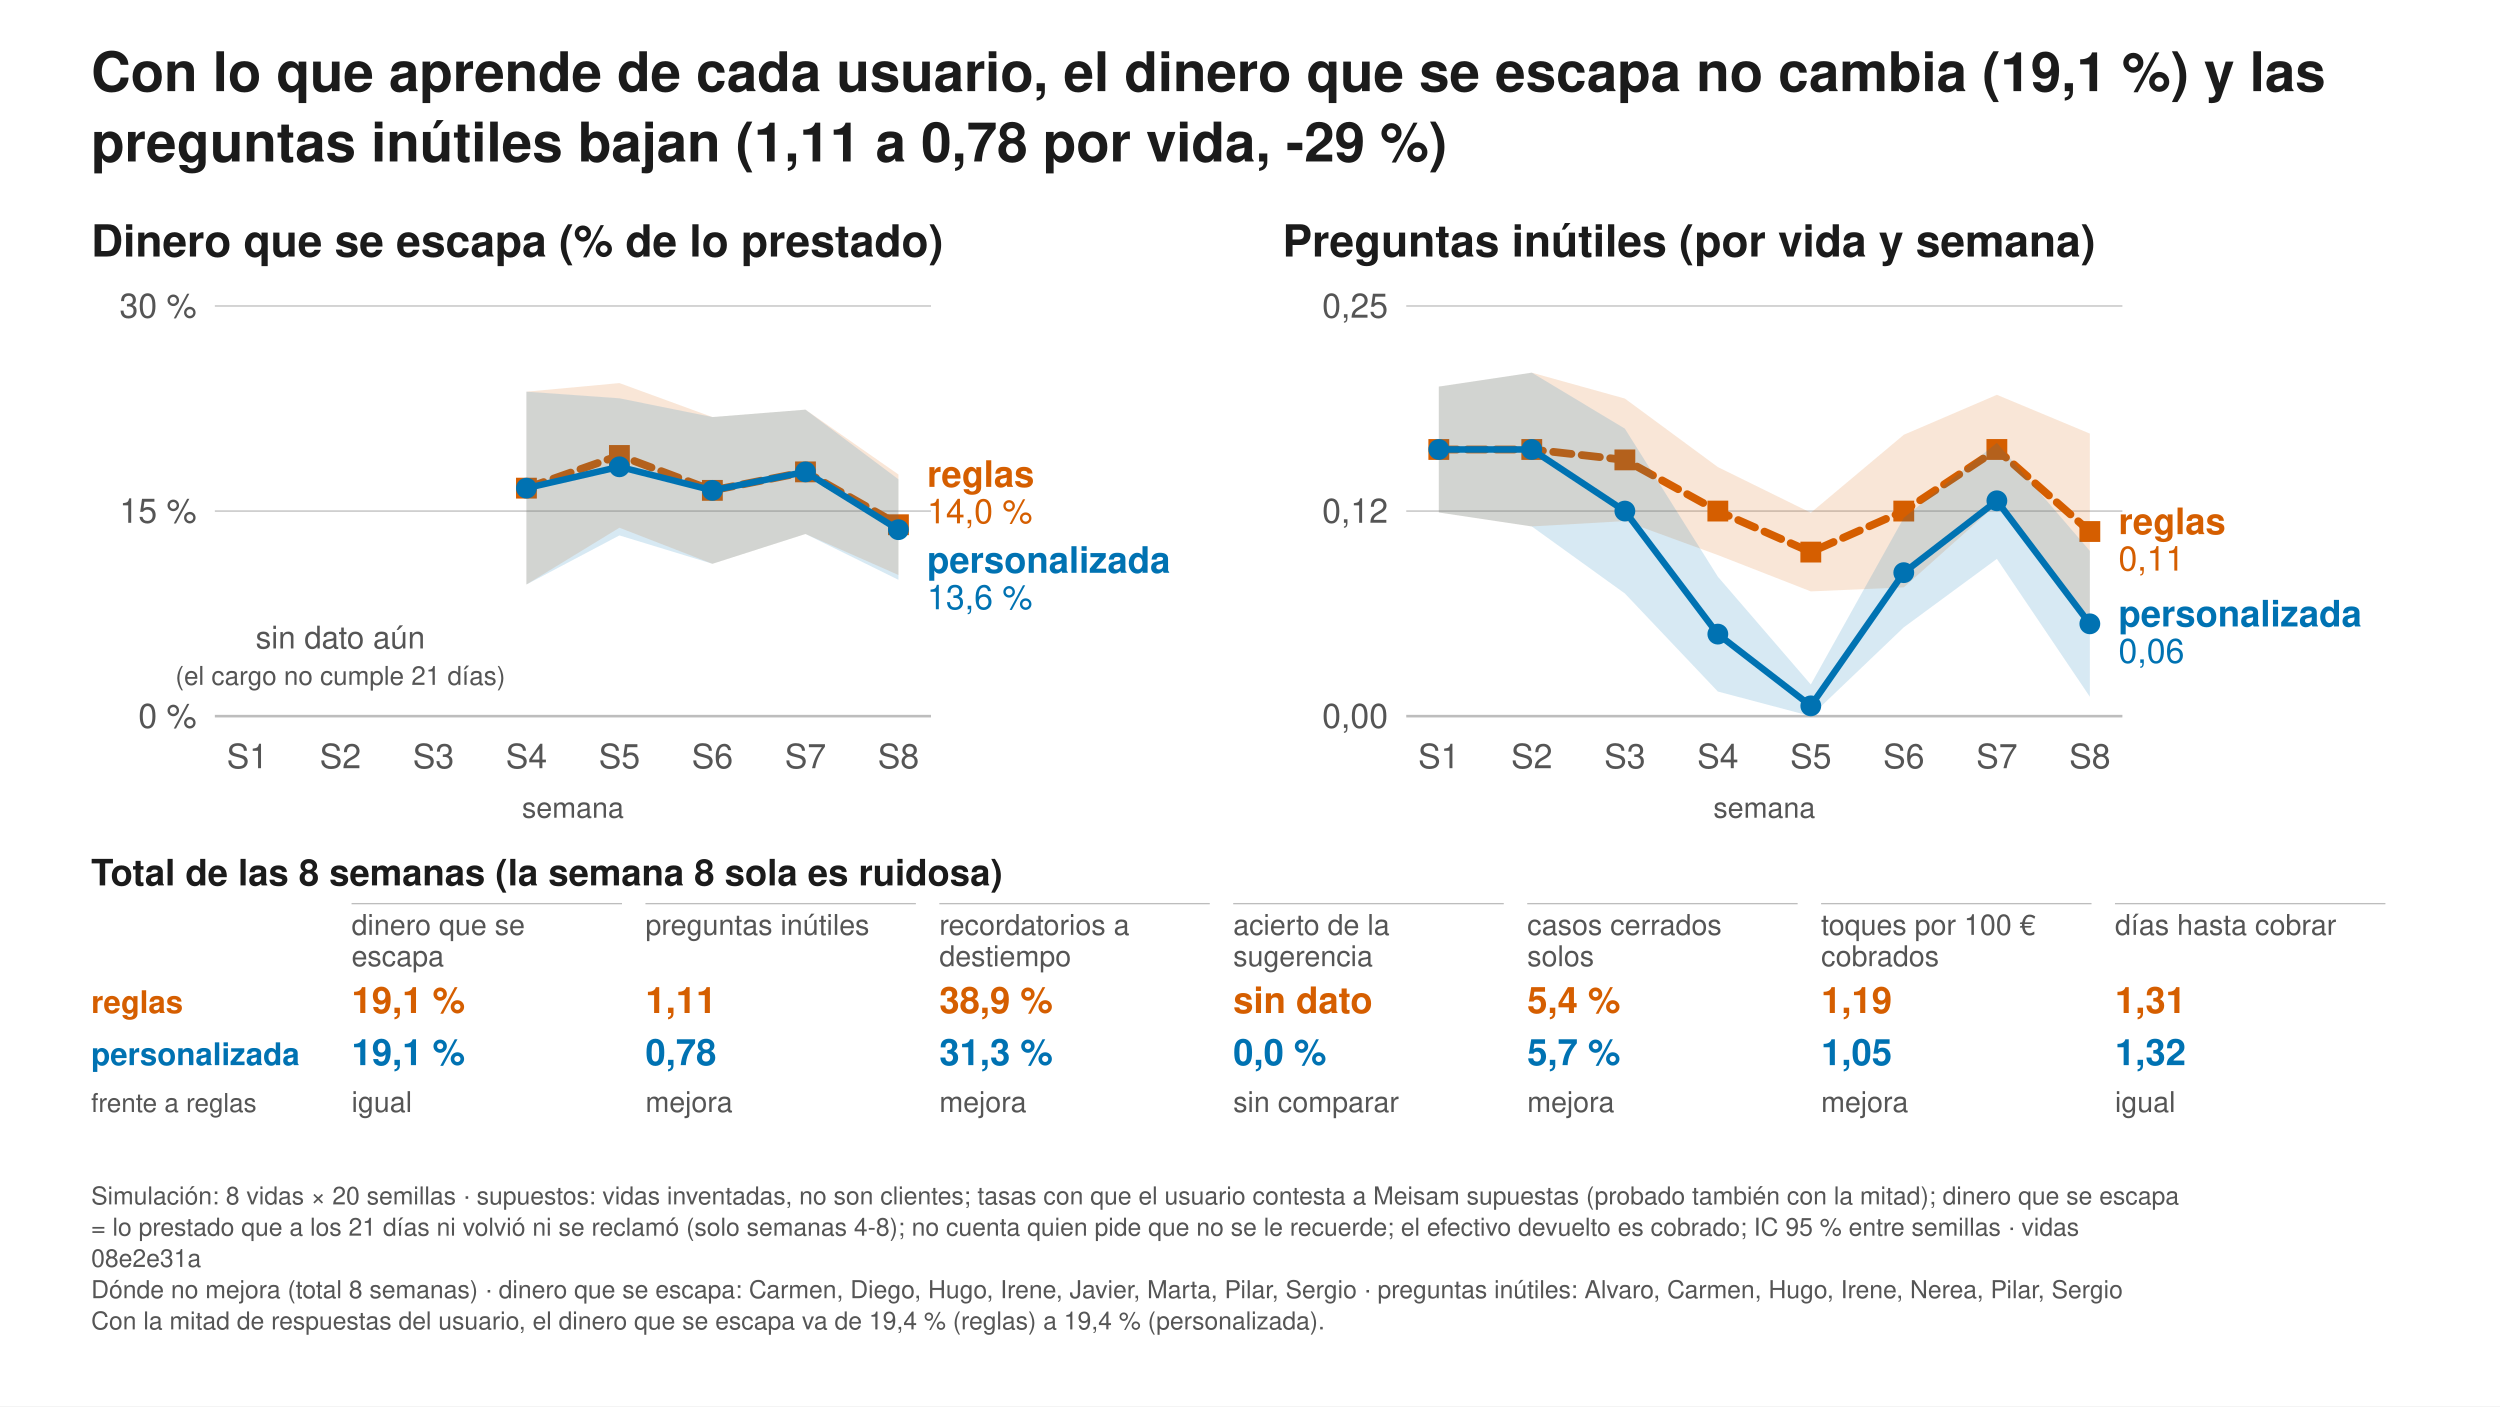
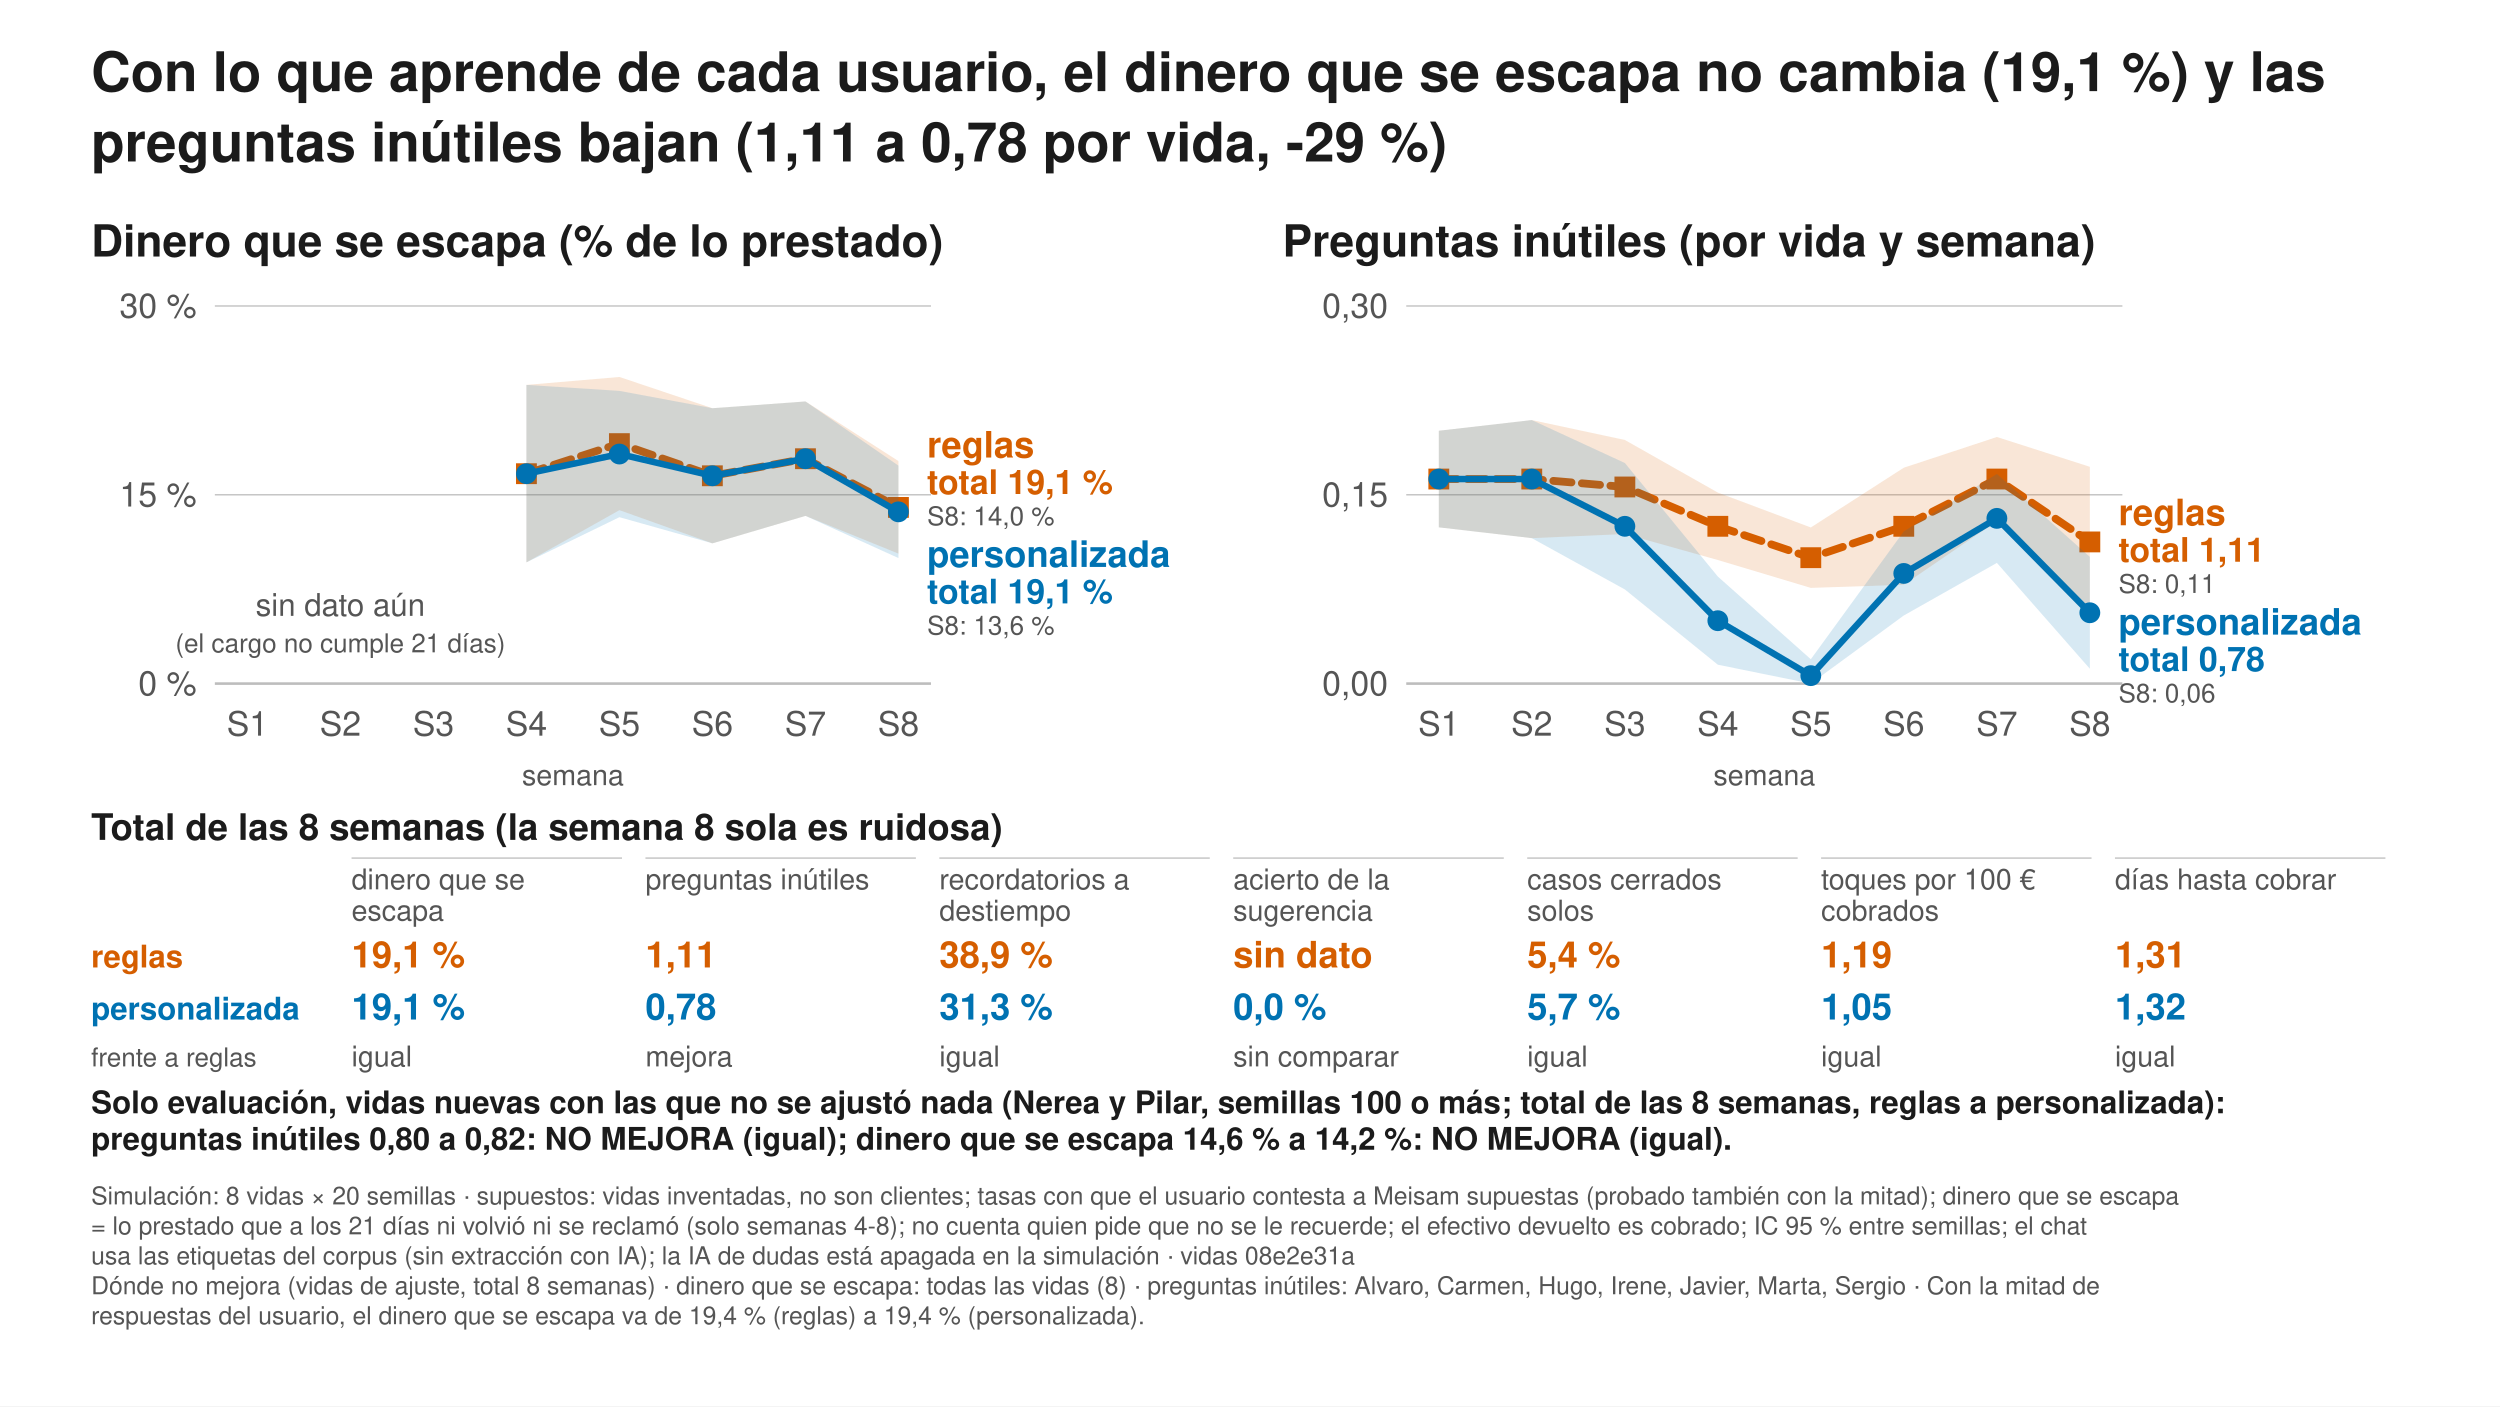
<svg xmlns="http://www.w3.org/2000/svg" width="1920" height="1080" viewBox="0 0 1920 1080" font-family="Segoe UI, Helvetica, Arial, sans-serif" role="img" aria-labelledby="t d">
  <rect width="1920" height="1080" fill="#ffffff" />
  <text x="70.0" y="70.0" font-size="42" font-weight="bold" fill="#1b1b1b" text-anchor="start">Con lo que aprende de cada usuario, el dinero que se escapa no cambia (19,1 %) y las</text>
  <text x="70.0" y="124.0" font-size="42" font-weight="bold" fill="#1b1b1b" text-anchor="start">preguntas inútiles bajan (1,11 a 0,78 por vida, -29 %)</text>
  <g id="panel-0">
    <text x="70.0" y="197.0" font-size="34" font-weight="bold" fill="#1b1b1b" text-anchor="start">Dinero que se escapa (% de lo prestado)</text>
    <clipPath id="recorte-0">
-       <rect x="160" y="231" width="560.0" height="323" />
+       <rect x="160" y="231" width="560.0" height="298" />
    </clipPath>
-     <line x1="165" y1="550.0" x2="715.0" y2="550.0" stroke="#bdbdbd" stroke-width="2" />
-     <text x="151.0" y="559.0" font-size="26" font-weight="normal" fill="#555555" text-anchor="end">0 %</text>
-     <line x1="165" y1="392.5" x2="715.0" y2="392.5" stroke="#bdbdbd" stroke-width="1" />
-     <text x="151.0" y="401.5" font-size="26" font-weight="normal" fill="#555555" text-anchor="end">15 %</text>
+     <line x1="165" y1="525.0" x2="715.0" y2="525.0" stroke="#bdbdbd" stroke-width="2" />
+     <text x="151.0" y="534.0" font-size="26" font-weight="normal" fill="#555555" text-anchor="end">0 %</text>
+     <line x1="165" y1="380.0" x2="715.0" y2="380.0" stroke="#bdbdbd" stroke-width="1" />
+     <text x="151.0" y="389.0" font-size="26" font-weight="normal" fill="#555555" text-anchor="end">15 %</text>
    <line x1="165" y1="235.0" x2="715.0" y2="235.0" stroke="#bdbdbd" stroke-width="1" />
    <text x="151.0" y="244.0" font-size="26" font-weight="normal" fill="#555555" text-anchor="end">30 %</text>
-     <text x="190.0" y="590.0" font-size="26" font-weight="normal" fill="#555555" text-anchor="middle">S1</text>
-     <text x="261.4" y="590.0" font-size="26" font-weight="normal" fill="#555555" text-anchor="middle">S2</text>
-     <text x="332.9" y="590.0" font-size="26" font-weight="normal" fill="#555555" text-anchor="middle">S3</text>
-     <text x="404.3" y="590.0" font-size="26" font-weight="normal" fill="#555555" text-anchor="middle">S4</text>
-     <text x="475.7" y="590.0" font-size="26" font-weight="normal" fill="#555555" text-anchor="middle">S5</text>
-     <text x="547.1" y="590.0" font-size="26" font-weight="normal" fill="#555555" text-anchor="middle">S6</text>
-     <text x="618.6" y="590.0" font-size="26" font-weight="normal" fill="#555555" text-anchor="middle">S7</text>
-     <text x="690.0" y="590.0" font-size="26" font-weight="normal" fill="#555555" text-anchor="middle">S8</text>
-     <text x="440.0" y="628.0" font-size="22" font-weight="normal" fill="#555555" text-anchor="middle">semana</text>
-     <text x="261.4" y="498.0" font-size="24" font-weight="normal" fill="#555555" text-anchor="middle">sin dato aún</text>
-     <text x="261.4" y="526.0" font-size="20" font-weight="normal" fill="#555555" text-anchor="middle">(el cargo no cumple 21 días)</text>
-     <polygon points="404.3,300.8 475.7,294.2 547.1,320.3 618.6,314.6 690.0,364.4 690.0,441.6 618.6,410.1 547.1,433.0 475.7,405.3 404.3,448.9" fill="#D55E00" fill-opacity="0.16" clip-path="url(#recorte-0)" />
-     <polyline points="404.3,374.9 475.7,349.8 547.1,376.6 618.6,362.4 690.0,403.0" fill="none" stroke="#D55E00" stroke-width="6" stroke-dasharray="14 8" stroke-linejoin="round" stroke-linecap="round" />
-     <rect x="396.3" y="366.9" width="16" height="16" fill="#D55E00" />
-     <rect x="467.7" y="341.8" width="16" height="16" fill="#D55E00" />
-     <rect x="539.1" y="368.6" width="16" height="16" fill="#D55E00" />
-     <rect x="610.6" y="354.4" width="16" height="16" fill="#D55E00" />
-     <rect x="682.0" y="395.0" width="16" height="16" fill="#D55E00" />
-     <polygon points="404.3,300.8 475.7,305.9 547.1,320.3 618.6,314.6 690.0,368.1 690.0,445.3 618.6,410.1 547.1,433.0 475.7,411.2 404.3,448.9" fill="#0072B2" fill-opacity="0.16" clip-path="url(#recorte-0)" />
-     <polyline points="404.3,374.9 475.7,358.5 547.1,376.6 618.6,362.4 690.0,406.8" fill="none" stroke="#0072B2" stroke-width="5" stroke-linejoin="round" stroke-linecap="round" />
-     <circle cx="404.3" cy="374.9" r="8" fill="#0072B2" />
-     <circle cx="475.7" cy="358.5" r="8" fill="#0072B2" />
-     <circle cx="547.1" cy="376.6" r="8" fill="#0072B2" />
-     <circle cx="618.6" cy="362.4" r="8" fill="#0072B2" />
-     <circle cx="690.0" cy="406.8" r="8" fill="#0072B2" />
-     <text x="712.0" y="373.9" font-size="28" font-weight="bold" fill="#D55E00" text-anchor="start">reglas</text>
-     <text x="712.0" y="401.9" font-size="26" font-weight="normal" fill="#D55E00" text-anchor="start">14,0 %</text>
-     <text x="712.0" y="439.9" font-size="28" font-weight="bold" fill="#0072B2" text-anchor="start">personalizada</text>
-     <text x="712.0" y="467.9" font-size="26" font-weight="normal" fill="#0072B2" text-anchor="start">13,6 %</text>
+     <text x="190.0" y="565.0" font-size="26" font-weight="normal" fill="#555555" text-anchor="middle">S1</text>
+     <text x="261.4" y="565.0" font-size="26" font-weight="normal" fill="#555555" text-anchor="middle">S2</text>
+     <text x="332.9" y="565.0" font-size="26" font-weight="normal" fill="#555555" text-anchor="middle">S3</text>
+     <text x="404.3" y="565.0" font-size="26" font-weight="normal" fill="#555555" text-anchor="middle">S4</text>
+     <text x="475.7" y="565.0" font-size="26" font-weight="normal" fill="#555555" text-anchor="middle">S5</text>
+     <text x="547.1" y="565.0" font-size="26" font-weight="normal" fill="#555555" text-anchor="middle">S6</text>
+     <text x="618.6" y="565.0" font-size="26" font-weight="normal" fill="#555555" text-anchor="middle">S7</text>
+     <text x="690.0" y="565.0" font-size="26" font-weight="normal" fill="#555555" text-anchor="middle">S8</text>
+     <text x="440.0" y="603.0" font-size="22" font-weight="normal" fill="#555555" text-anchor="middle">semana</text>
+     <text x="261.4" y="473.0" font-size="24" font-weight="normal" fill="#555555" text-anchor="middle">sin dato aún</text>
+     <text x="261.4" y="501.0" font-size="20" font-weight="normal" fill="#555555" text-anchor="middle">(el cargo no cumple 21 días)</text>
+     <polygon points="404.3,295.6 475.7,289.5 547.1,313.5 618.6,308.3 690.0,354.1 690.0,425.2 618.6,396.2 547.1,417.3 475.7,391.8 404.3,431.9" fill="#D55E00" fill-opacity="0.16" clip-path="url(#recorte-0)" />
+     <polyline points="404.3,363.8 475.7,340.7 547.1,365.4 618.6,352.3 690.0,389.7" fill="none" stroke="#D55E00" stroke-width="6" stroke-dasharray="14 8" stroke-linejoin="round" stroke-linecap="round" />
+     <rect x="396.3" y="355.8" width="16" height="16" fill="#D55E00" />
+     <rect x="467.7" y="332.7" width="16" height="16" fill="#D55E00" />
+     <rect x="539.1" y="357.4" width="16" height="16" fill="#D55E00" />
+     <rect x="610.6" y="344.3" width="16" height="16" fill="#D55E00" />
+     <rect x="682.0" y="381.7" width="16" height="16" fill="#D55E00" />
+     <polygon points="404.3,295.6 475.7,300.2 547.1,313.5 618.6,308.3 690.0,357.6 690.0,428.6 618.6,396.2 547.1,417.3 475.7,397.2 404.3,431.9" fill="#0072B2" fill-opacity="0.16" clip-path="url(#recorte-0)" />
+     <polyline points="404.3,363.8 475.7,348.7 547.1,365.4 618.6,352.3 690.0,393.1" fill="none" stroke="#0072B2" stroke-width="5" stroke-linejoin="round" stroke-linecap="round" />
+     <circle cx="404.3" cy="363.8" r="8" fill="#0072B2" />
+     <circle cx="475.7" cy="348.7" r="8" fill="#0072B2" />
+     <circle cx="547.1" cy="365.4" r="8" fill="#0072B2" />
+     <circle cx="618.6" cy="352.3" r="8" fill="#0072B2" />
+     <circle cx="690.0" cy="393.1" r="8" fill="#0072B2" />
+     <text x="712.0" y="351.4" font-size="28" font-weight="bold" fill="#D55E00" text-anchor="start">reglas</text>
+     <text x="712.0" y="379.4" font-size="26" font-weight="bold" fill="#D55E00" text-anchor="start">total 19,1 %</text>
+     <text x="712.0" y="403.4" font-size="20" font-weight="normal" fill="#555555" text-anchor="start">S8: 14,0 %</text>
+     <text x="712.0" y="435.4" font-size="28" font-weight="bold" fill="#0072B2" text-anchor="start">personalizada</text>
+     <text x="712.0" y="463.4" font-size="26" font-weight="bold" fill="#0072B2" text-anchor="start">total 19,1 %</text>
+     <text x="712.0" y="487.4" font-size="20" font-weight="normal" fill="#555555" text-anchor="start">S8: 13,6 %</text>
  </g>
  <g id="panel-1">
    <text x="985.0" y="197.0" font-size="34" font-weight="bold" fill="#1b1b1b" text-anchor="start">Preguntas inútiles (por vida y semana)</text>
    <clipPath id="recorte-1">
-       <rect x="1075.0" y="231" width="560.0" height="323" />
+       <rect x="1075.0" y="231" width="560.0" height="298" />
    </clipPath>
-     <line x1="1080.0" y1="550.0" x2="1630.0" y2="550.0" stroke="#bdbdbd" stroke-width="2" />
-     <text x="1066.0" y="559.0" font-size="26" font-weight="normal" fill="#555555" text-anchor="end">0,00</text>
-     <line x1="1080.0" y1="392.5" x2="1630.0" y2="392.5" stroke="#bdbdbd" stroke-width="1" />
-     <text x="1066.0" y="401.5" font-size="26" font-weight="normal" fill="#555555" text-anchor="end">0,12</text>
+     <line x1="1080.0" y1="525.0" x2="1630.0" y2="525.0" stroke="#bdbdbd" stroke-width="2" />
+     <text x="1066.0" y="534.0" font-size="26" font-weight="normal" fill="#555555" text-anchor="end">0,00</text>
+     <line x1="1080.0" y1="380.0" x2="1630.0" y2="380.0" stroke="#bdbdbd" stroke-width="1" />
+     <text x="1066.0" y="389.0" font-size="26" font-weight="normal" fill="#555555" text-anchor="end">0,15</text>
    <line x1="1080.0" y1="235.0" x2="1630.0" y2="235.0" stroke="#bdbdbd" stroke-width="1" />
-     <text x="1066.0" y="244.0" font-size="26" font-weight="normal" fill="#555555" text-anchor="end">0,25</text>
-     <text x="1105.0" y="590.0" font-size="26" font-weight="normal" fill="#555555" text-anchor="middle">S1</text>
-     <text x="1176.4" y="590.0" font-size="26" font-weight="normal" fill="#555555" text-anchor="middle">S2</text>
-     <text x="1247.9" y="590.0" font-size="26" font-weight="normal" fill="#555555" text-anchor="middle">S3</text>
-     <text x="1319.3" y="590.0" font-size="26" font-weight="normal" fill="#555555" text-anchor="middle">S4</text>
-     <text x="1390.7" y="590.0" font-size="26" font-weight="normal" fill="#555555" text-anchor="middle">S5</text>
-     <text x="1462.1" y="590.0" font-size="26" font-weight="normal" fill="#555555" text-anchor="middle">S6</text>
-     <text x="1533.6" y="590.0" font-size="26" font-weight="normal" fill="#555555" text-anchor="middle">S7</text>
-     <text x="1605.0" y="590.0" font-size="26" font-weight="normal" fill="#555555" text-anchor="middle">S8</text>
-     <text x="1355.0" y="628.0" font-size="22" font-weight="normal" fill="#555555" text-anchor="middle">semana</text>
-     <polygon points="1105.0,296.9 1176.4,286.2 1247.9,306.1 1319.3,358.7 1390.7,393.8 1462.1,333.9 1533.6,303.2 1605.0,333.0 1605.0,483.5 1533.6,387.3 1462.1,451.1 1390.7,454.2 1319.3,426.3 1247.9,400.2 1176.4,404.3 1105.0,393.6" fill="#D55E00" fill-opacity="0.16" clip-path="url(#recorte-1)" />
-     <polyline points="1105.0,345.2 1176.4,345.2 1247.9,353.2 1319.3,392.5 1390.7,424.0 1462.1,392.5 1533.6,345.2 1605.0,408.2" fill="none" stroke="#D55E00" stroke-width="6" stroke-dasharray="14 8" stroke-linejoin="round" stroke-linecap="round" />
-     <rect x="1097.0" y="337.2" width="16" height="16" fill="#D55E00" />
-     <rect x="1168.4" y="337.2" width="16" height="16" fill="#D55E00" />
-     <rect x="1239.9" y="345.2" width="16" height="16" fill="#D55E00" />
-     <rect x="1311.3" y="384.5" width="16" height="16" fill="#D55E00" />
-     <rect x="1382.7" y="416.0" width="16" height="16" fill="#D55E00" />
-     <rect x="1454.1" y="384.5" width="16" height="16" fill="#D55E00" />
-     <rect x="1525.6" y="337.2" width="16" height="16" fill="#D55E00" />
-     <rect x="1597.0" y="400.2" width="16" height="16" fill="#D55E00" />
-     <polygon points="1105.0,296.9 1176.4,286.2 1247.9,329.2 1319.3,442.9 1390.7,525.7 1462.1,397.7 1533.6,340.1 1605.0,423.1 1605.0,535.1 1533.6,429.2 1462.1,481.8 1390.7,550.0 1319.3,531.1 1247.9,455.8 1176.4,404.3 1105.0,393.6" fill="#0072B2" fill-opacity="0.16" clip-path="url(#recorte-1)" />
-     <polyline points="1105.0,345.2 1176.4,345.2 1247.9,392.5 1319.3,487.0 1390.7,542.1 1462.1,439.8 1533.6,384.6 1605.0,479.1" fill="none" stroke="#0072B2" stroke-width="5" stroke-linejoin="round" stroke-linecap="round" />
-     <circle cx="1105.0" cy="345.2" r="8" fill="#0072B2" />
-     <circle cx="1176.4" cy="345.2" r="8" fill="#0072B2" />
-     <circle cx="1247.9" cy="392.5" r="8" fill="#0072B2" />
-     <circle cx="1319.3" cy="487.0" r="8" fill="#0072B2" />
-     <circle cx="1390.7" cy="542.1" r="8" fill="#0072B2" />
-     <circle cx="1462.1" cy="439.8" r="8" fill="#0072B2" />
-     <circle cx="1533.6" cy="384.6" r="8" fill="#0072B2" />
-     <circle cx="1605.0" cy="479.1" r="8" fill="#0072B2" />
-     <text x="1627.0" y="410.2" font-size="28" font-weight="bold" fill="#D55E00" text-anchor="start">reglas</text>
-     <text x="1627.0" y="438.2" font-size="26" font-weight="normal" fill="#D55E00" text-anchor="start">0,11</text>
-     <text x="1627.0" y="481.1" font-size="28" font-weight="bold" fill="#0072B2" text-anchor="start">personalizada</text>
-     <text x="1627.0" y="509.1" font-size="26" font-weight="normal" fill="#0072B2" text-anchor="start">0,06</text>
+     <text x="1066.0" y="244.0" font-size="26" font-weight="normal" fill="#555555" text-anchor="end">0,30</text>
+     <text x="1105.0" y="565.0" font-size="26" font-weight="normal" fill="#555555" text-anchor="middle">S1</text>
+     <text x="1176.4" y="565.0" font-size="26" font-weight="normal" fill="#555555" text-anchor="middle">S2</text>
+     <text x="1247.9" y="565.0" font-size="26" font-weight="normal" fill="#555555" text-anchor="middle">S3</text>
+     <text x="1319.3" y="565.0" font-size="26" font-weight="normal" fill="#555555" text-anchor="middle">S4</text>
+     <text x="1390.7" y="565.0" font-size="26" font-weight="normal" fill="#555555" text-anchor="middle">S5</text>
+     <text x="1462.1" y="565.0" font-size="26" font-weight="normal" fill="#555555" text-anchor="middle">S6</text>
+     <text x="1533.6" y="565.0" font-size="26" font-weight="normal" fill="#555555" text-anchor="middle">S7</text>
+     <text x="1605.0" y="565.0" font-size="26" font-weight="normal" fill="#555555" text-anchor="middle">S8</text>
+     <text x="1355.0" y="603.0" font-size="22" font-weight="normal" fill="#555555" text-anchor="middle">semana</text>
+     <polygon points="1105.0,330.8 1176.4,322.6 1247.9,337.9 1319.3,378.3 1390.7,405.1 1462.1,359.2 1533.6,335.6 1605.0,358.5 1605.0,474.0 1533.6,400.2 1462.1,449.1 1390.7,451.5 1319.3,430.1 1247.9,410.1 1176.4,413.3 1105.0,405.0" fill="#D55E00" fill-opacity="0.16" clip-path="url(#recorte-1)" />
+     <polyline points="1105.0,367.9 1176.4,367.9 1247.9,374.0 1319.3,404.2 1390.7,428.3 1462.1,404.2 1533.6,367.9 1605.0,416.2" fill="none" stroke="#D55E00" stroke-width="6" stroke-dasharray="14 8" stroke-linejoin="round" stroke-linecap="round" />
+     <rect x="1097.0" y="359.9" width="16" height="16" fill="#D55E00" />
+     <rect x="1168.4" y="359.9" width="16" height="16" fill="#D55E00" />
+     <rect x="1239.9" y="366.0" width="16" height="16" fill="#D55E00" />
+     <rect x="1311.3" y="396.2" width="16" height="16" fill="#D55E00" />
+     <rect x="1382.7" y="420.3" width="16" height="16" fill="#D55E00" />
+     <rect x="1454.1" y="396.2" width="16" height="16" fill="#D55E00" />
+     <rect x="1525.6" y="359.9" width="16" height="16" fill="#D55E00" />
+     <rect x="1597.0" y="408.2" width="16" height="16" fill="#D55E00" />
+     <polygon points="1105.0,330.8 1176.4,322.6 1247.9,355.6 1319.3,442.8 1390.7,506.3 1462.1,408.1 1533.6,364.0 1605.0,427.7 1605.0,513.6 1533.6,432.3 1462.1,472.7 1390.7,525.0 1319.3,510.5 1247.9,452.7 1176.4,413.3 1105.0,405.0" fill="#0072B2" fill-opacity="0.16" clip-path="url(#recorte-1)" />
+     <polyline points="1105.0,367.9 1176.4,367.9 1247.9,404.2 1319.3,476.7 1390.7,518.9 1462.1,440.4 1533.6,398.1 1605.0,470.6" fill="none" stroke="#0072B2" stroke-width="5" stroke-linejoin="round" stroke-linecap="round" />
+     <circle cx="1105.0" cy="367.9" r="8" fill="#0072B2" />
+     <circle cx="1176.4" cy="367.9" r="8" fill="#0072B2" />
+     <circle cx="1247.9" cy="404.2" r="8" fill="#0072B2" />
+     <circle cx="1319.3" cy="476.7" r="8" fill="#0072B2" />
+     <circle cx="1390.7" cy="518.9" r="8" fill="#0072B2" />
+     <circle cx="1462.1" cy="440.4" r="8" fill="#0072B2" />
+     <circle cx="1533.6" cy="398.1" r="8" fill="#0072B2" />
+     <circle cx="1605.0" cy="470.6" r="8" fill="#0072B2" />
+     <text x="1627.0" y="403.4" font-size="28" font-weight="bold" fill="#D55E00" text-anchor="start">reglas</text>
+     <text x="1627.0" y="431.4" font-size="26" font-weight="bold" fill="#D55E00" text-anchor="start">total 1,11</text>
+     <text x="1627.0" y="455.4" font-size="20" font-weight="normal" fill="#555555" text-anchor="start">S8: 0,11</text>
+     <text x="1627.0" y="487.4" font-size="28" font-weight="bold" fill="#0072B2" text-anchor="start">personalizada</text>
+     <text x="1627.0" y="515.4" font-size="26" font-weight="bold" fill="#0072B2" text-anchor="start">total 0,78</text>
+     <text x="1627.0" y="539.4" font-size="20" font-weight="normal" fill="#555555" text-anchor="start">S8: 0,06</text>
  </g>
-   <text x="70.0" y="680.0" font-size="28" font-weight="bold" fill="#1b1b1b" text-anchor="start">Total de las 8 semanas (la semana 8 sola es ruidosa)</text>
-   <text x="70.0" y="778.0" font-size="24" font-weight="bold" fill="#D55E00" text-anchor="start">reglas</text>
-   <text x="70.0" y="818.0" font-size="24" font-weight="bold" fill="#0072B2" text-anchor="start">personalizada</text>
-   <text x="70.0" y="854.0" font-size="20" font-weight="normal" fill="#555555" text-anchor="start">frente a reglas</text>
-   <line x1="270.0" y1="694" x2="477.7" y2="694" stroke="#bdbdbd" stroke-width="1" />
-   <text x="270.0" y="718.0" font-size="22" font-weight="normal" fill="#555555" text-anchor="start">dinero que se</text>
-   <text x="270.0" y="742.0" font-size="22" font-weight="normal" fill="#555555" text-anchor="start">escapa</text>
-   <text x="270.0" y="778.0" font-size="28" font-weight="bold" fill="#D55E00" text-anchor="start">19,1 %</text>
-   <text x="270.0" y="818.0" font-size="28" font-weight="bold" fill="#0072B2" text-anchor="start">19,1 %</text>
-   <text x="270.0" y="854.0" font-size="22" font-weight="normal" fill="#555555" text-anchor="start">igual</text>
-   <line x1="495.7" y1="694" x2="703.4" y2="694" stroke="#bdbdbd" stroke-width="1" />
-   <text x="495.7" y="718.0" font-size="22" font-weight="normal" fill="#555555" text-anchor="start">preguntas inútiles</text>
-   <text x="495.7" y="778.0" font-size="28" font-weight="bold" fill="#D55E00" text-anchor="start">1,11</text>
-   <text x="495.7" y="818.0" font-size="28" font-weight="bold" fill="#0072B2" text-anchor="start">0,78</text>
-   <text x="495.7" y="854.0" font-size="22" font-weight="normal" fill="#555555" text-anchor="start">mejora</text>
-   <line x1="721.4" y1="694" x2="929.1" y2="694" stroke="#bdbdbd" stroke-width="1" />
-   <text x="721.4" y="718.0" font-size="22" font-weight="normal" fill="#555555" text-anchor="start">recordatorios a</text>
-   <text x="721.4" y="742.0" font-size="22" font-weight="normal" fill="#555555" text-anchor="start">destiempo</text>
-   <text x="721.4" y="778.0" font-size="28" font-weight="bold" fill="#D55E00" text-anchor="start">38,9 %</text>
-   <text x="721.4" y="818.0" font-size="28" font-weight="bold" fill="#0072B2" text-anchor="start">31,3 %</text>
-   <text x="721.4" y="854.0" font-size="22" font-weight="normal" fill="#555555" text-anchor="start">mejora</text>
-   <line x1="947.1" y1="694" x2="1154.9" y2="694" stroke="#bdbdbd" stroke-width="1" />
-   <text x="947.1" y="718.0" font-size="22" font-weight="normal" fill="#555555" text-anchor="start">acierto de la</text>
-   <text x="947.1" y="742.0" font-size="22" font-weight="normal" fill="#555555" text-anchor="start">sugerencia</text>
-   <text x="947.1" y="778.0" font-size="28" font-weight="bold" fill="#D55E00" text-anchor="start">sin dato</text>
-   <text x="947.1" y="818.0" font-size="28" font-weight="bold" fill="#0072B2" text-anchor="start">0,0 %</text>
-   <text x="947.1" y="854.0" font-size="22" font-weight="normal" fill="#555555" text-anchor="start">sin comparar</text>
-   <line x1="1172.9" y1="694" x2="1380.6" y2="694" stroke="#bdbdbd" stroke-width="1" />
-   <text x="1172.9" y="718.0" font-size="22" font-weight="normal" fill="#555555" text-anchor="start">casos cerrados</text>
-   <text x="1172.9" y="742.0" font-size="22" font-weight="normal" fill="#555555" text-anchor="start">solos</text>
-   <text x="1172.9" y="778.0" font-size="28" font-weight="bold" fill="#D55E00" text-anchor="start">5,4 %</text>
-   <text x="1172.9" y="818.0" font-size="28" font-weight="bold" fill="#0072B2" text-anchor="start">5,7 %</text>
-   <text x="1172.9" y="854.0" font-size="22" font-weight="normal" fill="#555555" text-anchor="start">mejora</text>
-   <line x1="1398.6" y1="694" x2="1606.3" y2="694" stroke="#bdbdbd" stroke-width="1" />
-   <text x="1398.6" y="718.0" font-size="22" font-weight="normal" fill="#555555" text-anchor="start">toques por 100 €</text>
-   <text x="1398.6" y="742.0" font-size="22" font-weight="normal" fill="#555555" text-anchor="start">cobrados</text>
-   <text x="1398.6" y="778.0" font-size="28" font-weight="bold" fill="#D55E00" text-anchor="start">1,19</text>
-   <text x="1398.6" y="818.0" font-size="28" font-weight="bold" fill="#0072B2" text-anchor="start">1,05</text>
-   <text x="1398.6" y="854.0" font-size="22" font-weight="normal" fill="#555555" text-anchor="start">mejora</text>
-   <line x1="1624.3" y1="694" x2="1832.0" y2="694" stroke="#bdbdbd" stroke-width="1" />
-   <text x="1624.3" y="718.0" font-size="22" font-weight="normal" fill="#555555" text-anchor="start">días hasta cobrar</text>
-   <text x="1624.3" y="778.0" font-size="28" font-weight="bold" fill="#D55E00" text-anchor="start">1,31</text>
-   <text x="1624.3" y="818.0" font-size="28" font-weight="bold" fill="#0072B2" text-anchor="start">1,32</text>
-   <text x="1624.3" y="854.0" font-size="22" font-weight="normal" fill="#555555" text-anchor="start">igual</text>
+   <text x="70.0" y="645.0" font-size="28" font-weight="bold" fill="#1b1b1b" text-anchor="start">Total de las 8 semanas (la semana 8 sola es ruidosa)</text>
+   <text x="70.0" y="743.0" font-size="24" font-weight="bold" fill="#D55E00" text-anchor="start">reglas</text>
+   <text x="70.0" y="783.0" font-size="24" font-weight="bold" fill="#0072B2" text-anchor="start">personalizada</text>
+   <text x="70.0" y="819.0" font-size="20" font-weight="normal" fill="#555555" text-anchor="start">frente a reglas</text>
+   <line x1="270.0" y1="659" x2="477.7" y2="659" stroke="#bdbdbd" stroke-width="1" />
+   <text x="270.0" y="683.0" font-size="22" font-weight="normal" fill="#555555" text-anchor="start">dinero que se</text>
+   <text x="270.0" y="707.0" font-size="22" font-weight="normal" fill="#555555" text-anchor="start">escapa</text>
+   <text x="270.0" y="743.0" font-size="28" font-weight="bold" fill="#D55E00" text-anchor="start">19,1 %</text>
+   <text x="270.0" y="783.0" font-size="28" font-weight="bold" fill="#0072B2" text-anchor="start">19,1 %</text>
+   <text x="270.0" y="819.0" font-size="22" font-weight="normal" fill="#555555" text-anchor="start">igual</text>
+   <line x1="495.7" y1="659" x2="703.4" y2="659" stroke="#bdbdbd" stroke-width="1" />
+   <text x="495.7" y="683.0" font-size="22" font-weight="normal" fill="#555555" text-anchor="start">preguntas inútiles</text>
+   <text x="495.7" y="743.0" font-size="28" font-weight="bold" fill="#D55E00" text-anchor="start">1,11</text>
+   <text x="495.7" y="783.0" font-size="28" font-weight="bold" fill="#0072B2" text-anchor="start">0,78</text>
+   <text x="495.7" y="819.0" font-size="22" font-weight="normal" fill="#555555" text-anchor="start">mejora</text>
+   <line x1="721.4" y1="659" x2="929.1" y2="659" stroke="#bdbdbd" stroke-width="1" />
+   <text x="721.4" y="683.0" font-size="22" font-weight="normal" fill="#555555" text-anchor="start">recordatorios a</text>
+   <text x="721.4" y="707.0" font-size="22" font-weight="normal" fill="#555555" text-anchor="start">destiempo</text>
+   <text x="721.4" y="743.0" font-size="28" font-weight="bold" fill="#D55E00" text-anchor="start">38,9 %</text>
+   <text x="721.4" y="783.0" font-size="28" font-weight="bold" fill="#0072B2" text-anchor="start">31,3 %</text>
+   <text x="721.4" y="819.0" font-size="22" font-weight="normal" fill="#555555" text-anchor="start">igual</text>
+   <line x1="947.1" y1="659" x2="1154.9" y2="659" stroke="#bdbdbd" stroke-width="1" />
+   <text x="947.1" y="683.0" font-size="22" font-weight="normal" fill="#555555" text-anchor="start">acierto de la</text>
+   <text x="947.1" y="707.0" font-size="22" font-weight="normal" fill="#555555" text-anchor="start">sugerencia</text>
+   <text x="947.1" y="743.0" font-size="28" font-weight="bold" fill="#D55E00" text-anchor="start">sin dato</text>
+   <text x="947.1" y="783.0" font-size="28" font-weight="bold" fill="#0072B2" text-anchor="start">0,0 %</text>
+   <text x="947.1" y="819.0" font-size="22" font-weight="normal" fill="#555555" text-anchor="start">sin comparar</text>
+   <line x1="1172.9" y1="659" x2="1380.6" y2="659" stroke="#bdbdbd" stroke-width="1" />
+   <text x="1172.9" y="683.0" font-size="22" font-weight="normal" fill="#555555" text-anchor="start">casos cerrados</text>
+   <text x="1172.9" y="707.0" font-size="22" font-weight="normal" fill="#555555" text-anchor="start">solos</text>
+   <text x="1172.9" y="743.0" font-size="28" font-weight="bold" fill="#D55E00" text-anchor="start">5,4 %</text>
+   <text x="1172.9" y="783.0" font-size="28" font-weight="bold" fill="#0072B2" text-anchor="start">5,7 %</text>
+   <text x="1172.9" y="819.0" font-size="22" font-weight="normal" fill="#555555" text-anchor="start">igual</text>
+   <line x1="1398.6" y1="659" x2="1606.3" y2="659" stroke="#bdbdbd" stroke-width="1" />
+   <text x="1398.6" y="683.0" font-size="22" font-weight="normal" fill="#555555" text-anchor="start">toques por 100 €</text>
+   <text x="1398.6" y="707.0" font-size="22" font-weight="normal" fill="#555555" text-anchor="start">cobrados</text>
+   <text x="1398.6" y="743.0" font-size="28" font-weight="bold" fill="#D55E00" text-anchor="start">1,19</text>
+   <text x="1398.6" y="783.0" font-size="28" font-weight="bold" fill="#0072B2" text-anchor="start">1,05</text>
+   <text x="1398.6" y="819.0" font-size="22" font-weight="normal" fill="#555555" text-anchor="start">igual</text>
+   <line x1="1624.3" y1="659" x2="1832.0" y2="659" stroke="#bdbdbd" stroke-width="1" />
+   <text x="1624.3" y="683.0" font-size="22" font-weight="normal" fill="#555555" text-anchor="start">días hasta cobrar</text>
+   <text x="1624.3" y="743.0" font-size="28" font-weight="bold" fill="#D55E00" text-anchor="start">1,31</text>
+   <text x="1624.3" y="783.0" font-size="28" font-weight="bold" fill="#0072B2" text-anchor="start">1,32</text>
+   <text x="1624.3" y="819.0" font-size="22" font-weight="normal" fill="#555555" text-anchor="start">igual</text>
+   <text x="70.0" y="855.0" font-size="24" font-weight="bold" fill="#1b1b1b" text-anchor="start">Solo evaluación, vidas nuevas con las que no se ajustó nada (Nerea y Pilar, semillas 100 o más; total de las 8 semanas, reglas a personalizada):</text>
+   <text x="70.0" y="883.0" font-size="24" font-weight="bold" fill="#1b1b1b" text-anchor="start">preguntas inútiles 0,80 a 0,82: NO MEJORA (igual); dinero que se escapa 14,6 % a 14,2 %: NO MEJORA (igual).</text>
  <text x="70.0" y="925.0" font-size="19" font-weight="normal" fill="#555555" text-anchor="start">Simulación: 8 vidas × 20 semillas · supuestos: vidas inventadas, no son clientes; tasas con que el usuario contesta a Meisam supuestas (probado también con la mitad); dinero que se escapa</text>
-   <text x="70.0" y="949.0" font-size="19" font-weight="normal" fill="#555555" text-anchor="start">= lo prestado que a los 21 días ni volvió ni se reclamó (solo semanas 4-8); no cuenta quien pide que no se le recuerde; el efectivo devuelto es cobrado; IC 95 % entre semillas · vidas</text>
-   <text x="70.0" y="973.0" font-size="19" font-weight="normal" fill="#555555" text-anchor="start">08e2e31a</text>
-   <text x="70.0" y="997.0" font-size="19" font-weight="normal" fill="#555555" text-anchor="start">Dónde no mejora (total 8 semanas) · dinero que se escapa: Carmen, Diego, Hugo, Irene, Javier, Marta, Pilar, Sergio · preguntas inútiles: Alvaro, Carmen, Hugo, Irene, Nerea, Pilar, Sergio</text>
-   <text x="70.0" y="1021.0" font-size="19" font-weight="normal" fill="#555555" text-anchor="start">Con la mitad de respuestas del usuario, el dinero que se escapa va de 19,4 % (reglas) a 19,4 % (personalizada).</text>
+   <text x="70.0" y="948.0" font-size="19" font-weight="normal" fill="#555555" text-anchor="start">= lo prestado que a los 21 días ni volvió ni se reclamó (solo semanas 4-8); no cuenta quien pide que no se le recuerde; el efectivo devuelto es cobrado; IC 95 % entre semillas; el chat</text>
+   <text x="70.0" y="971.0" font-size="19" font-weight="normal" fill="#555555" text-anchor="start">usa las etiquetas del corpus (sin extracción con IA); la IA de dudas está apagada en la simulación · vidas 08e2e31a</text>
+   <text x="70.0" y="994.0" font-size="19" font-weight="normal" fill="#555555" text-anchor="start">Dónde no mejora (vidas de ajuste, total 8 semanas) · dinero que se escapa: todas las vidas (8) · preguntas inútiles: Alvaro, Carmen, Hugo, Irene, Javier, Marta, Sergio · Con la mitad de</text>
+   <text x="70.0" y="1017.0" font-size="19" font-weight="normal" fill="#555555" text-anchor="start">respuestas del usuario, el dinero que se escapa va de 19,4 % (reglas) a 19,4 % (personalizada).</text>
</svg>
